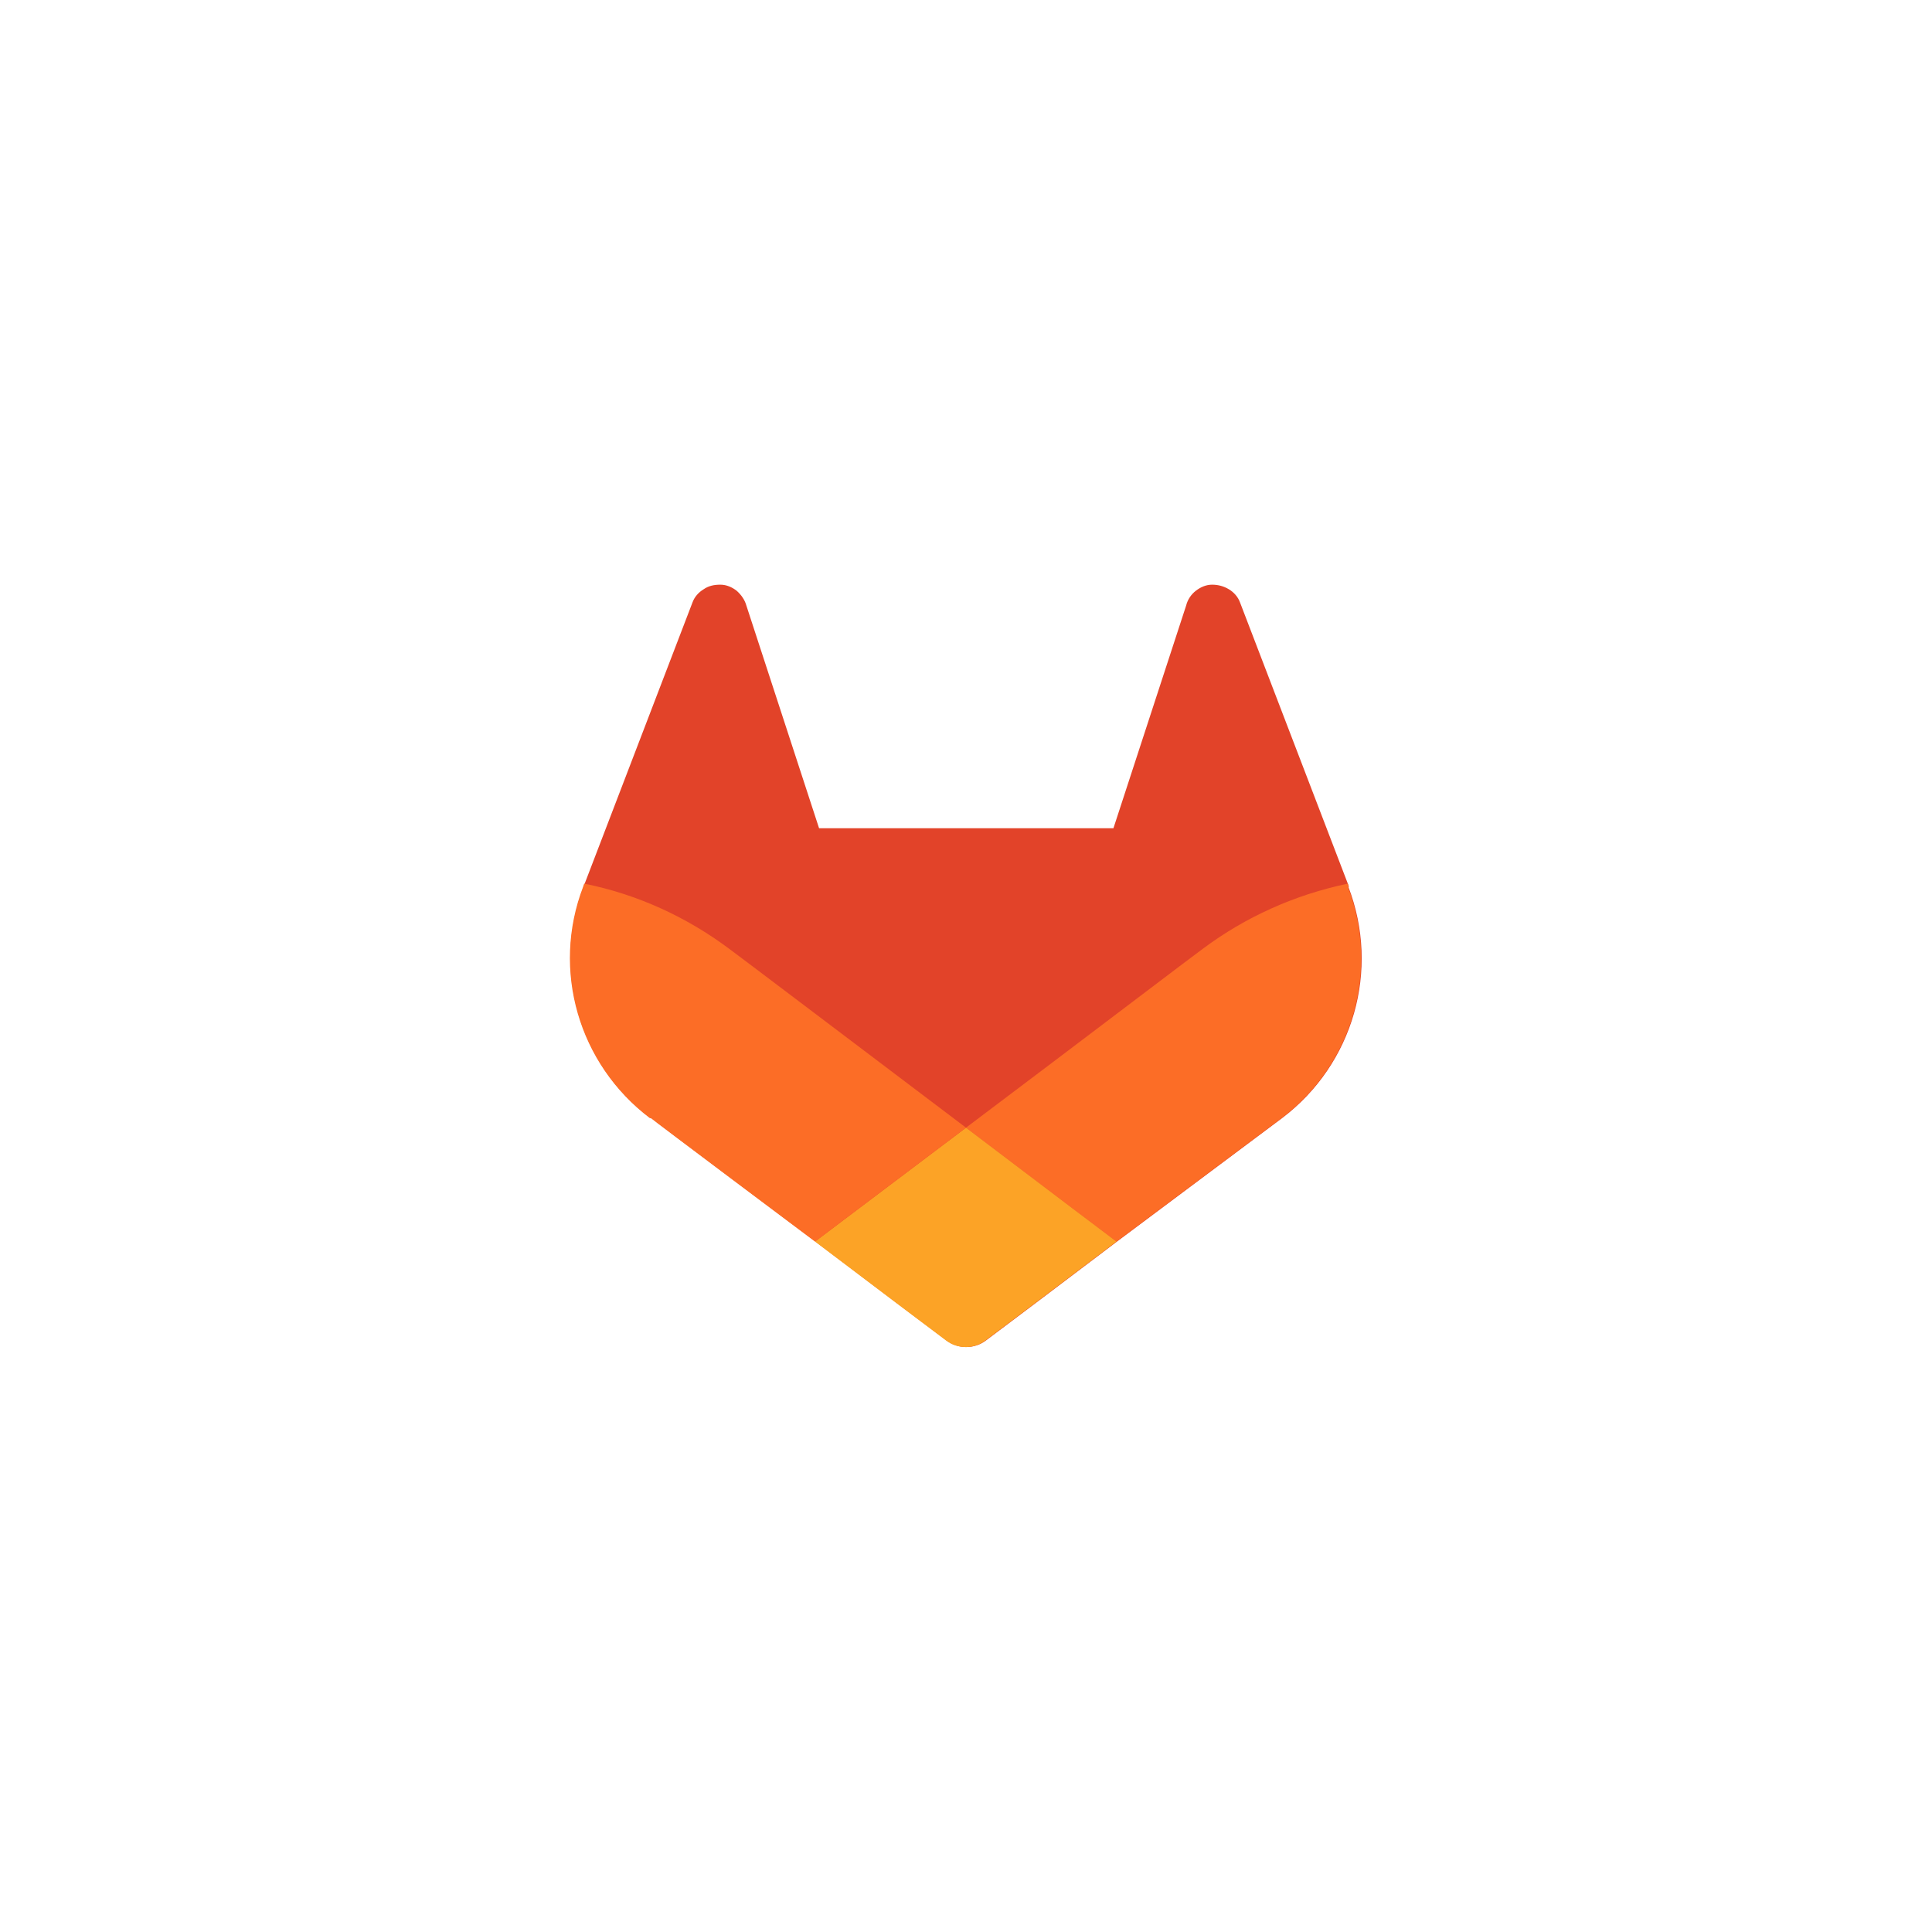
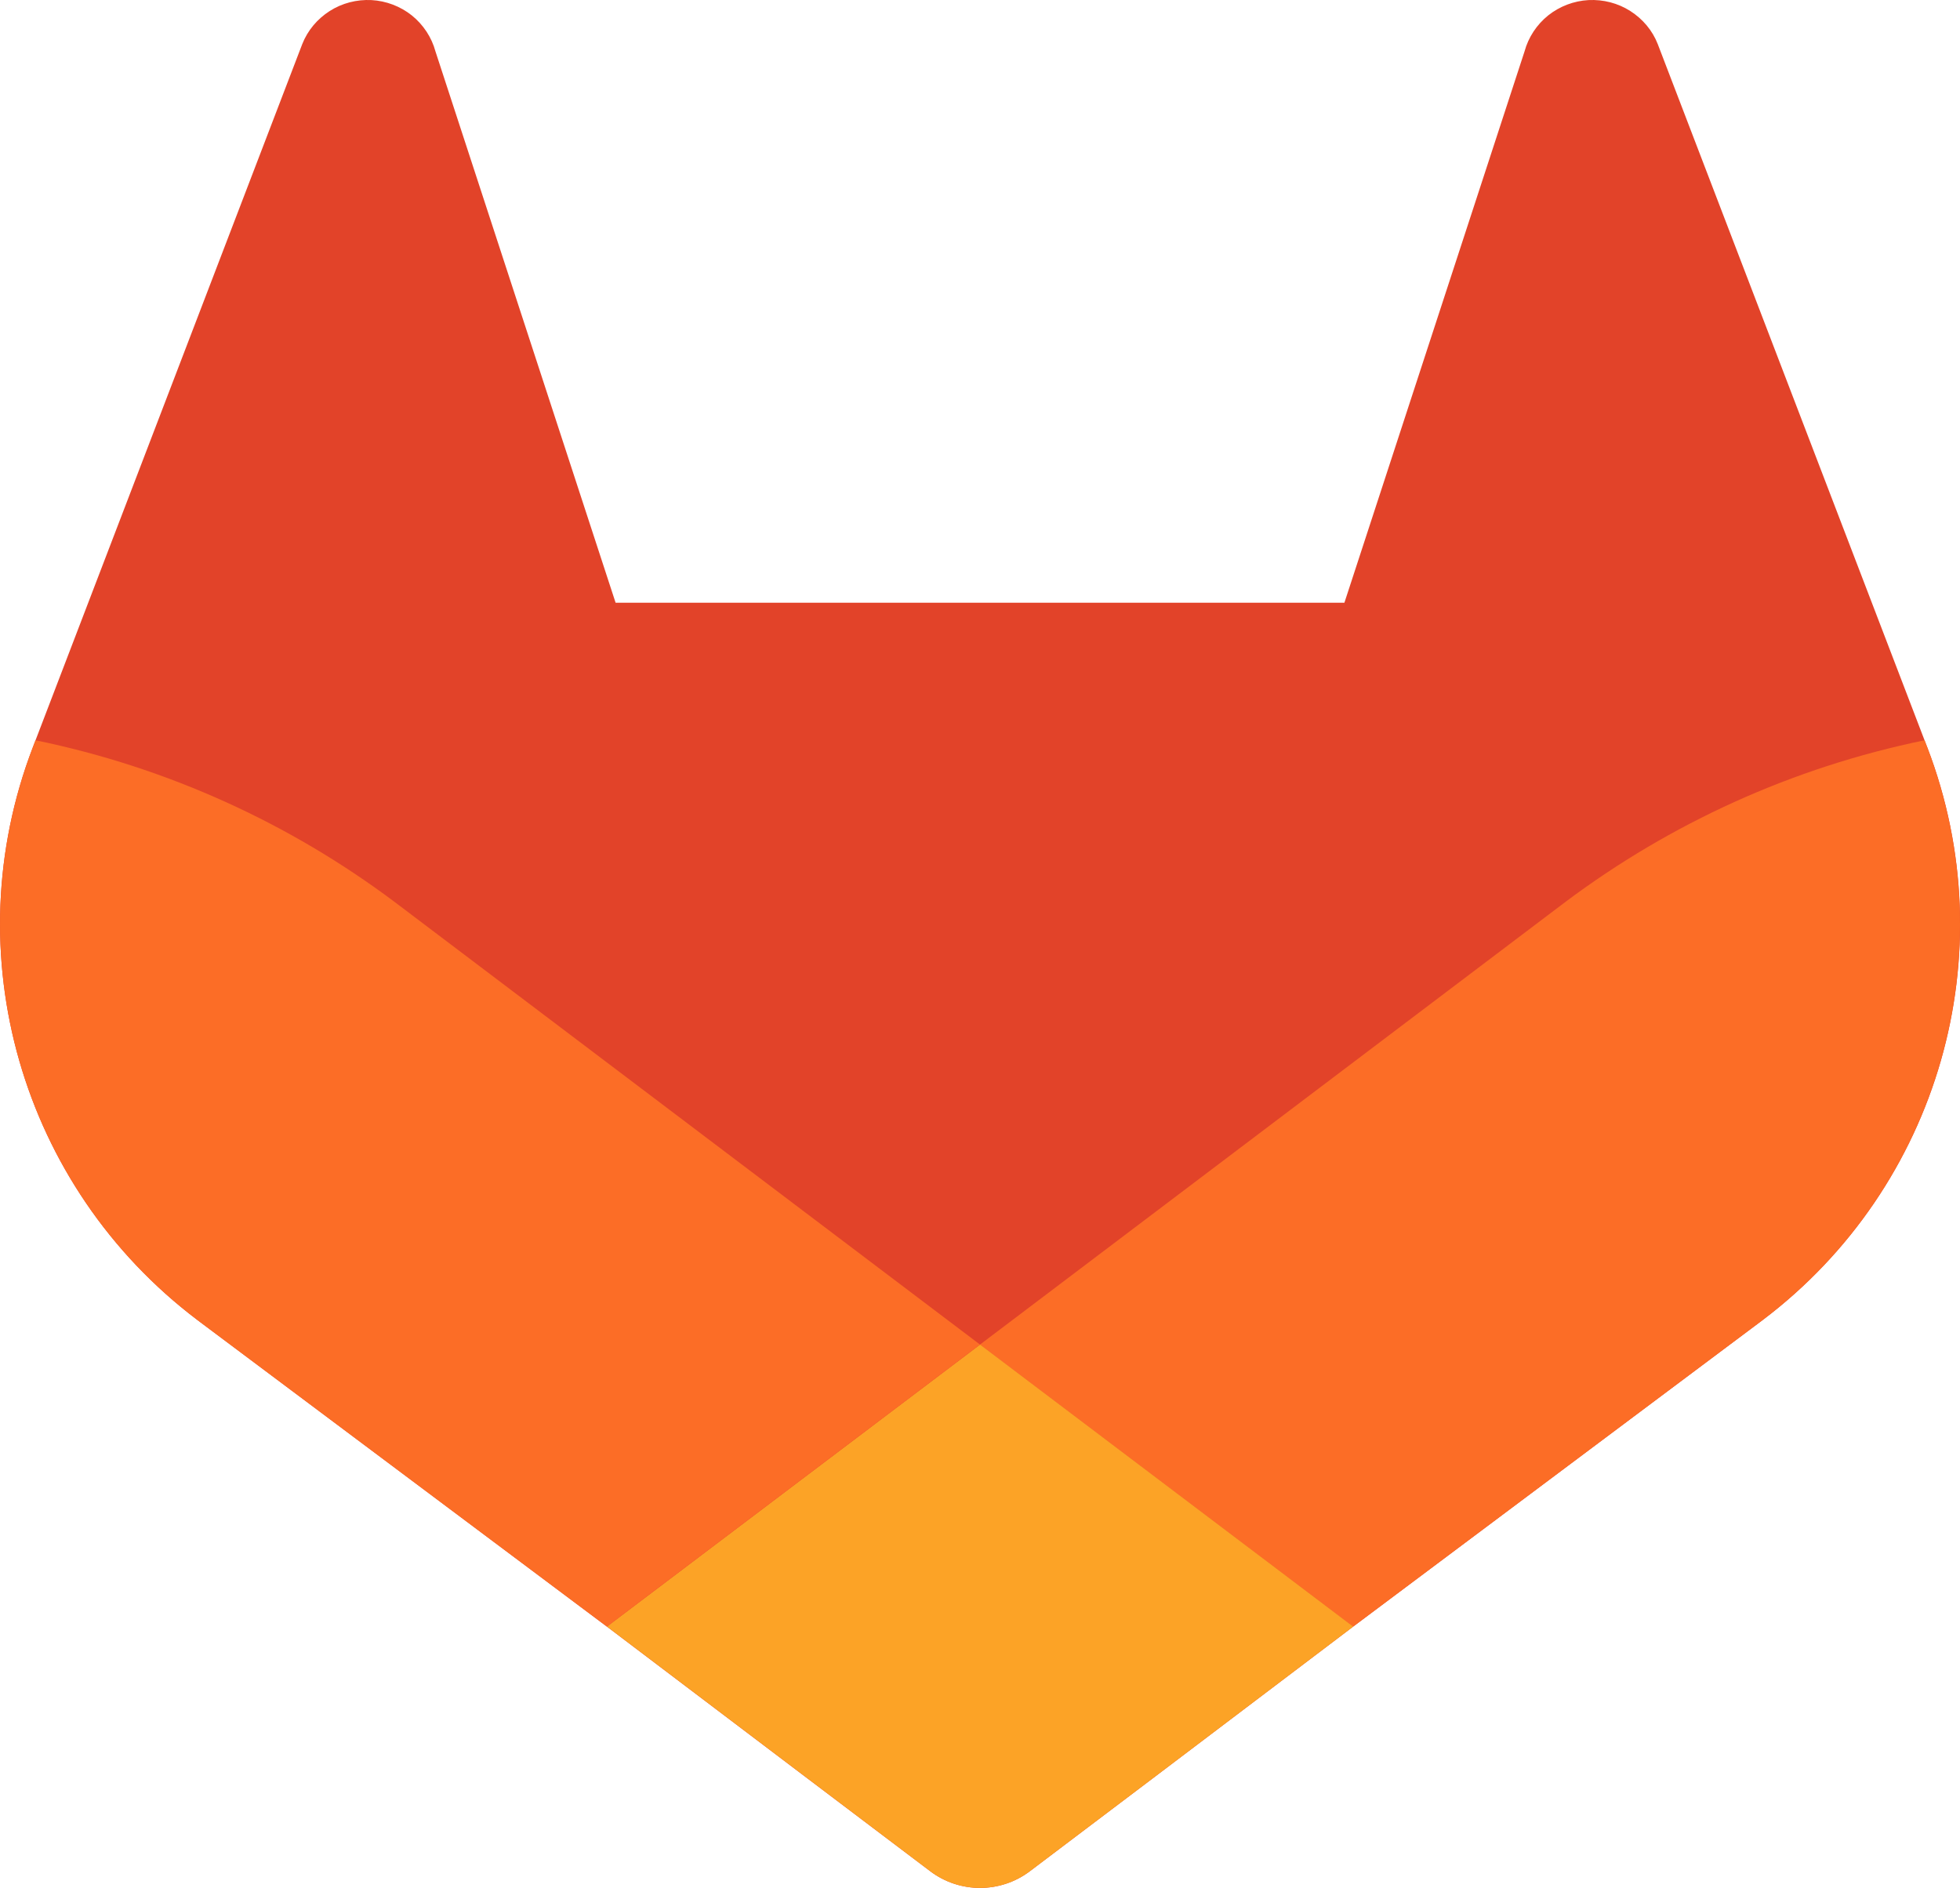
- <svg xmlns="http://www.w3.org/2000/svg" id="Layer_1" version="1.1" viewBox="0 0 380 380">
-   <defs>
-     <style>
-       .st0 {
+ <svg xmlns="http://www.w3.org/2000/svg" width="24" height="23.116" viewBox="0 0 24 23.116" version="1.1" id="svg1">
+   <defs id="defs1">
+     <style id="style1">
+       .cls-1 {
        fill: #fca326;
      }

-       .st1 {
+       .cls-2 {
        fill: #fc6d26;
      }

-       .st2 {
+       .cls-3 {
        fill: #e24329;
      }
    </style>
  </defs>
-   <g id="LOGO">
-     <g>
-       <path class="st2" d="M265.3,174.4l-.2-.6-21.2-55.3c-.4-1.1-1.2-2-2.2-2.6s-2.1-.9-3.3-.9-2.3.5-3.2,1.2c-.9.7-1.6,1.7-1.9,2.9l-14.3,43.8h-57.9l-14.3-43.8c-.3-1.1-1-2.1-1.9-2.9-.9-.7-2-1.2-3.2-1.2s-2.3.2-3.3.9c-1,.6-1.8,1.5-2.2,2.6l-21.2,55.3-.2.6c-6.3,16.4-.9,34.9,13.1,45.5h.2c0,.1,32.3,24.3,32.3,24.3l16,12.1,9.7,7.3c2.3,1.8,5.6,1.8,7.9,0l9.7-7.3,16-12.1,32.5-24.3h0c14-10.6,19.3-29.1,13-45.5h.1Z" />
-       <path class="st1" d="M265.3,174.4l-.2-.6c-10.5,2.2-20.2,6.6-28.5,12.8-.1,0-25.2,19.1-46.6,35.2,15.8,12,29.6,22.4,29.6,22.4l32.5-24.3h0c14-10.6,19.3-29.1,13-45.5h.2Z" />
-       <path class="st0" d="M160.3,244.2l16,12.1,9.7,7.3c2.3,1.8,5.6,1.8,7.9,0l9.7-7.3,16-12.1s-13.8-10.4-29.6-22.4c-15.9,12-29.7,22.4-29.7,22.4h0Z" />
-       <path class="st1" d="M143.4,186.6c-8.3-6.2-18-10.7-28.5-12.8l-.2.6c-6.3,16.4-.9,34.9,13.1,45.5h.2c0,.1,32.3,24.3,32.3,24.3,0,0,13.8-10.4,29.7-22.4-21.3-16.1-46.4-35.1-46.6-35.2h0Z" />
-     </g>
-   </g>
+   <path class="cls-3" d="M 23.599,9.15 23.566,9.064 20.299,0.54 C 20.234,0.373 20.116,0.233 19.963,0.135 19.811,0.038 19.632,-0.008 19.451,0.001 19.271,0.011 19.098,0.077 18.957,0.189 18.817,0.302 18.715,0.456 18.668,0.629 L 16.462,7.38 H 7.538 L 5.332,0.629 C 5.285,0.456 5.183,0.302 5.043,0.189 4.902,0.077 4.729,0.011 4.549,0.001 4.368,-0.008 4.189,0.038 4.037,0.135 3.884,0.233 3.767,0.373 3.701,0.54 L 0.435,9.064 0.402,9.15 c -0.968,2.525 -0.143,5.379 2.012,7.01 0.004,0.003 0.008,0.006 0.012,0.009 l 0.029,0.022 4.976,3.725 2.461,1.863 1.498,1.132 c 0.361,0.273 0.86,0.273 1.221,0 l 1.498,-1.132 2.461,-1.863 5.006,-3.747 c 0.005,-0.004 0.009,-0.007 0.013,-0.01 2.154,-1.63 2.978,-4.484 2.011,-7.008 z" id="path1" />
+   <path class="cls-2" d="M 23.599,9.15 23.566,9.064 c -1.621,0.333 -3.114,1.019 -4.392,1.975 -0.021,0.015 -3.884,2.937 -7.174,5.424 2.443,1.847 4.569,3.453 4.569,3.453 l 5.006,-3.747 c 0.005,-0.004 0.009,-0.007 0.013,-0.01 2.154,-1.63 2.978,-4.484 2.011,-7.008 z" id="path2" />
+   <path class="cls-1" d="M 7.431,19.915 9.892,21.778 11.39,22.911 c 0.361,0.273 0.86,0.273 1.221,0 l 1.498,-1.132 2.461,-1.863 c 0,0 -2.126,-1.606 -4.569,-3.453 -2.443,1.847 -4.569,3.453 -4.569,3.453 z" id="path3" />
+   <path class="cls-2" d="M 4.826,11.039 C 3.548,10.083 2.056,9.397 0.435,9.064 l -0.033,0.086 c -0.968,2.525 -0.143,5.379 2.012,7.01 0.004,0.003 0.008,0.006 0.012,0.009 l 0.029,0.022 4.976,3.725 c 0,0 2.126,-1.606 4.569,-3.453 -3.29,-2.487 -7.154,-5.409 -7.174,-5.424 z" id="path4" />
</svg>
